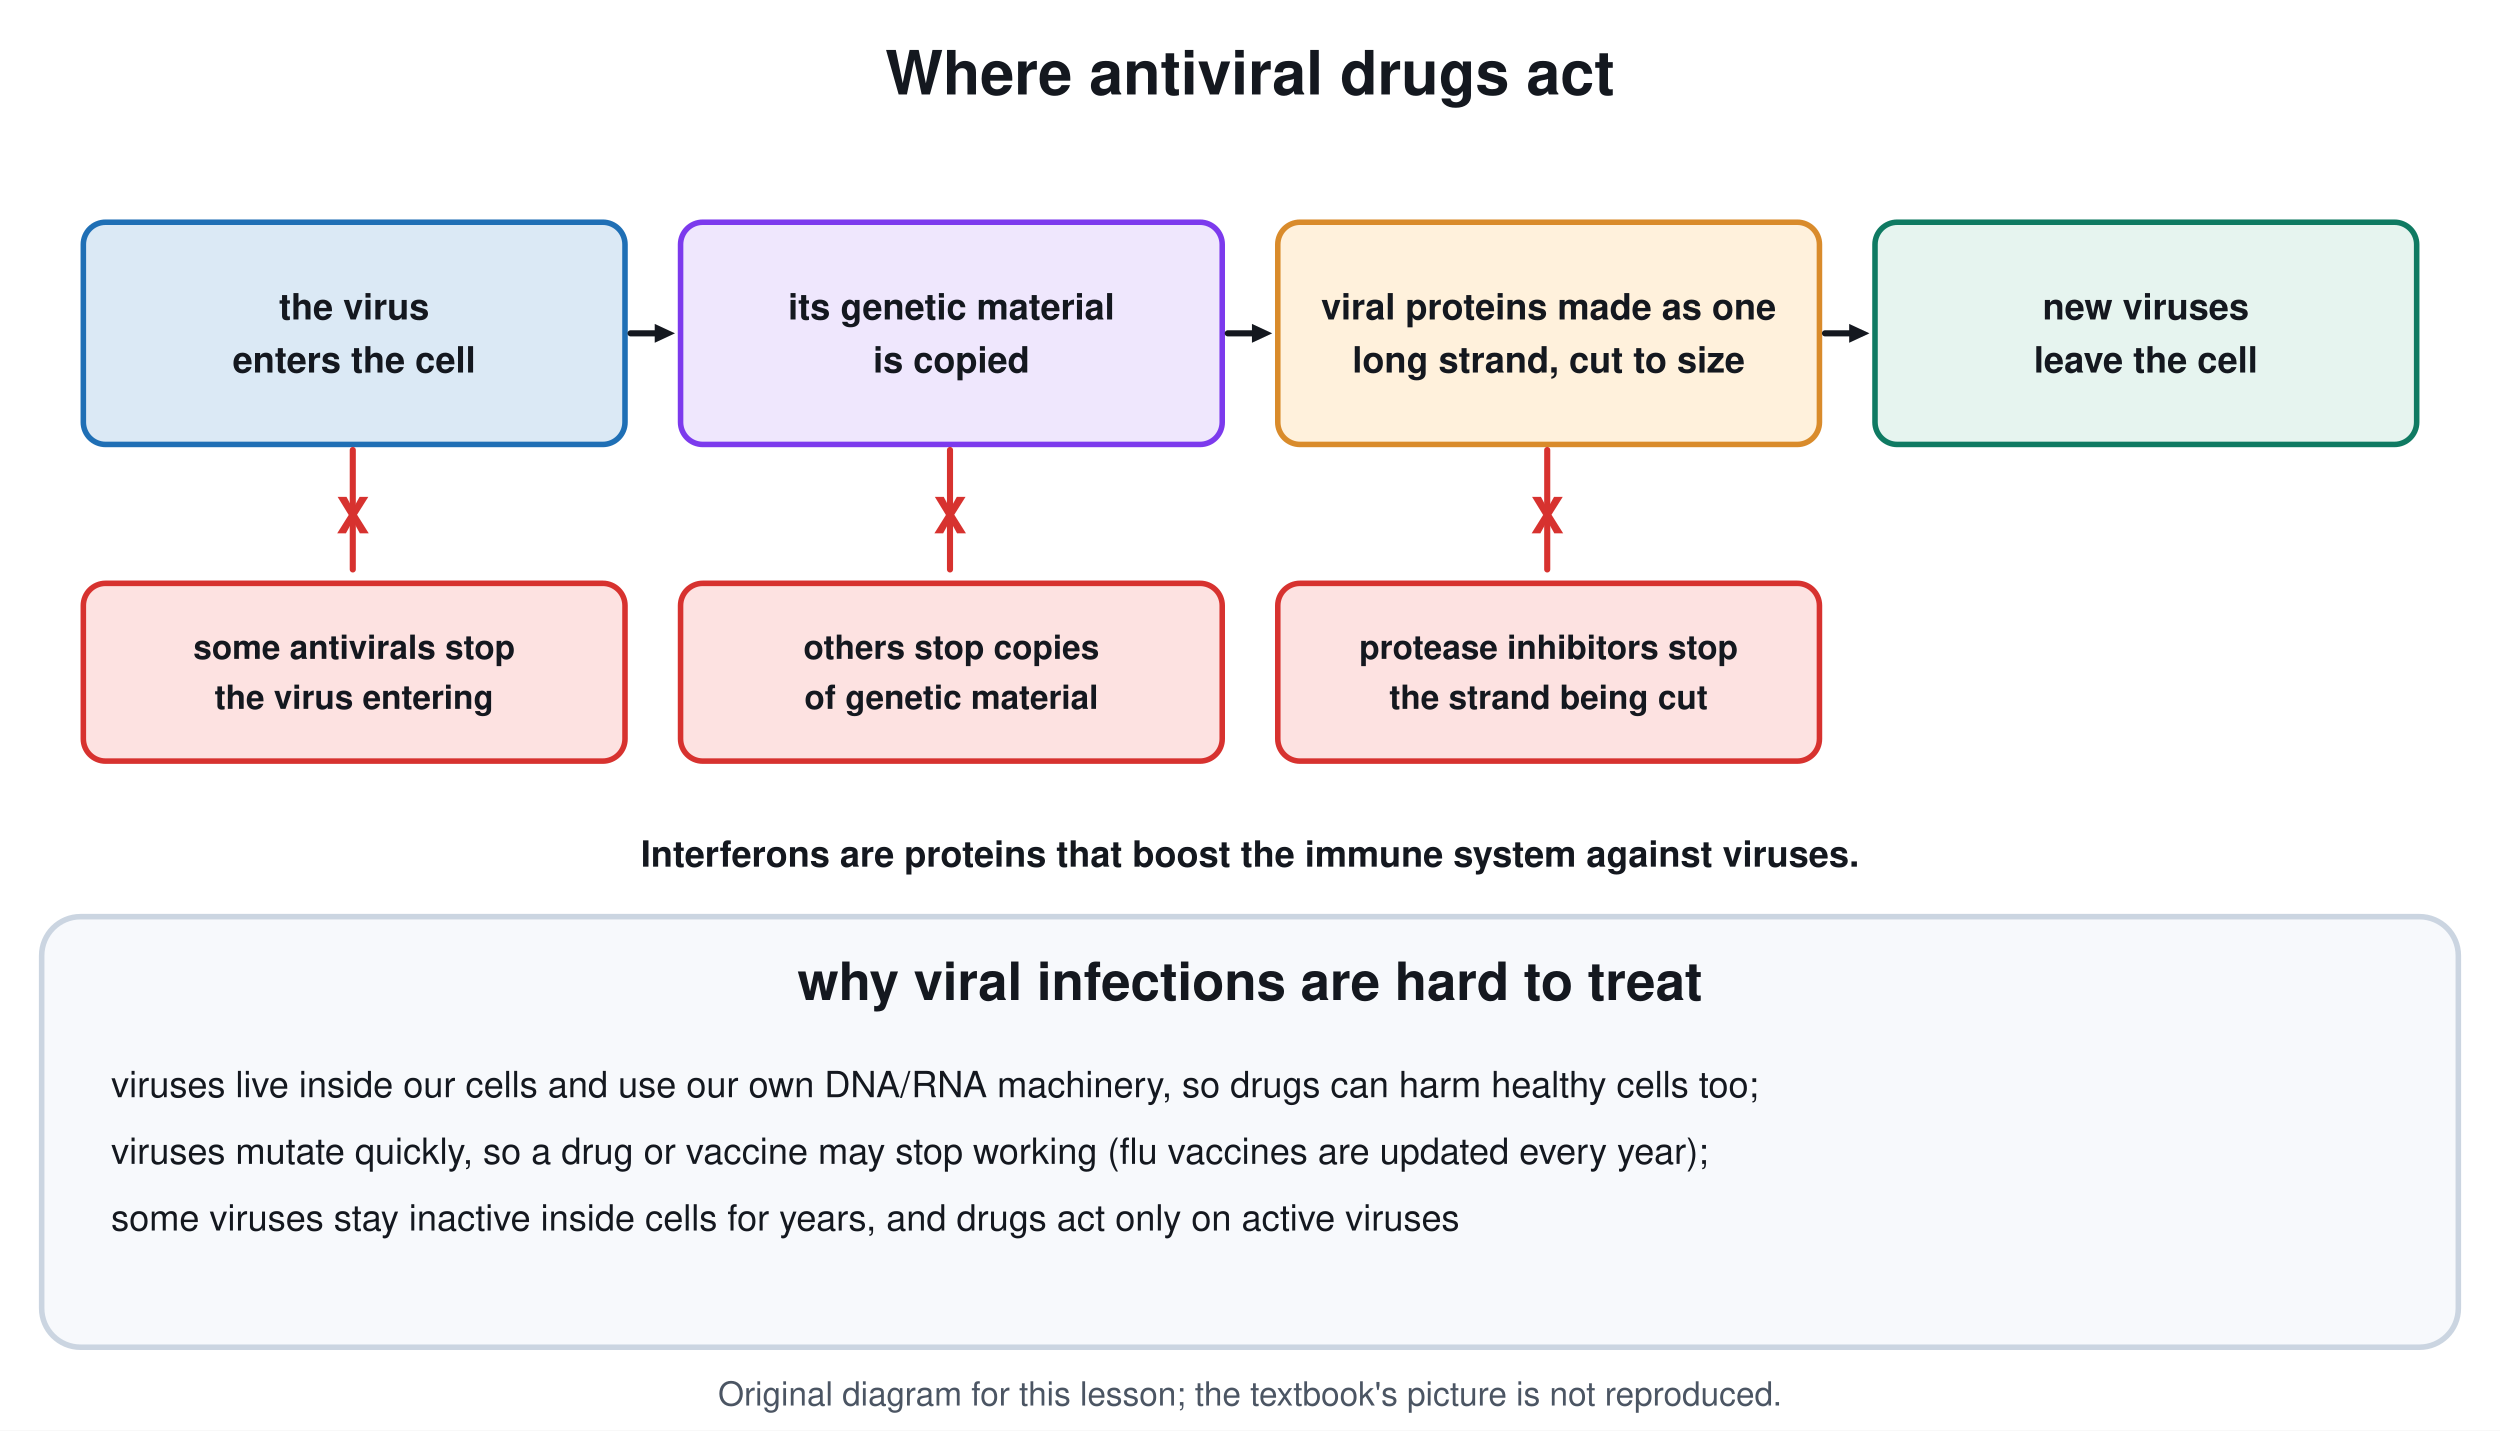
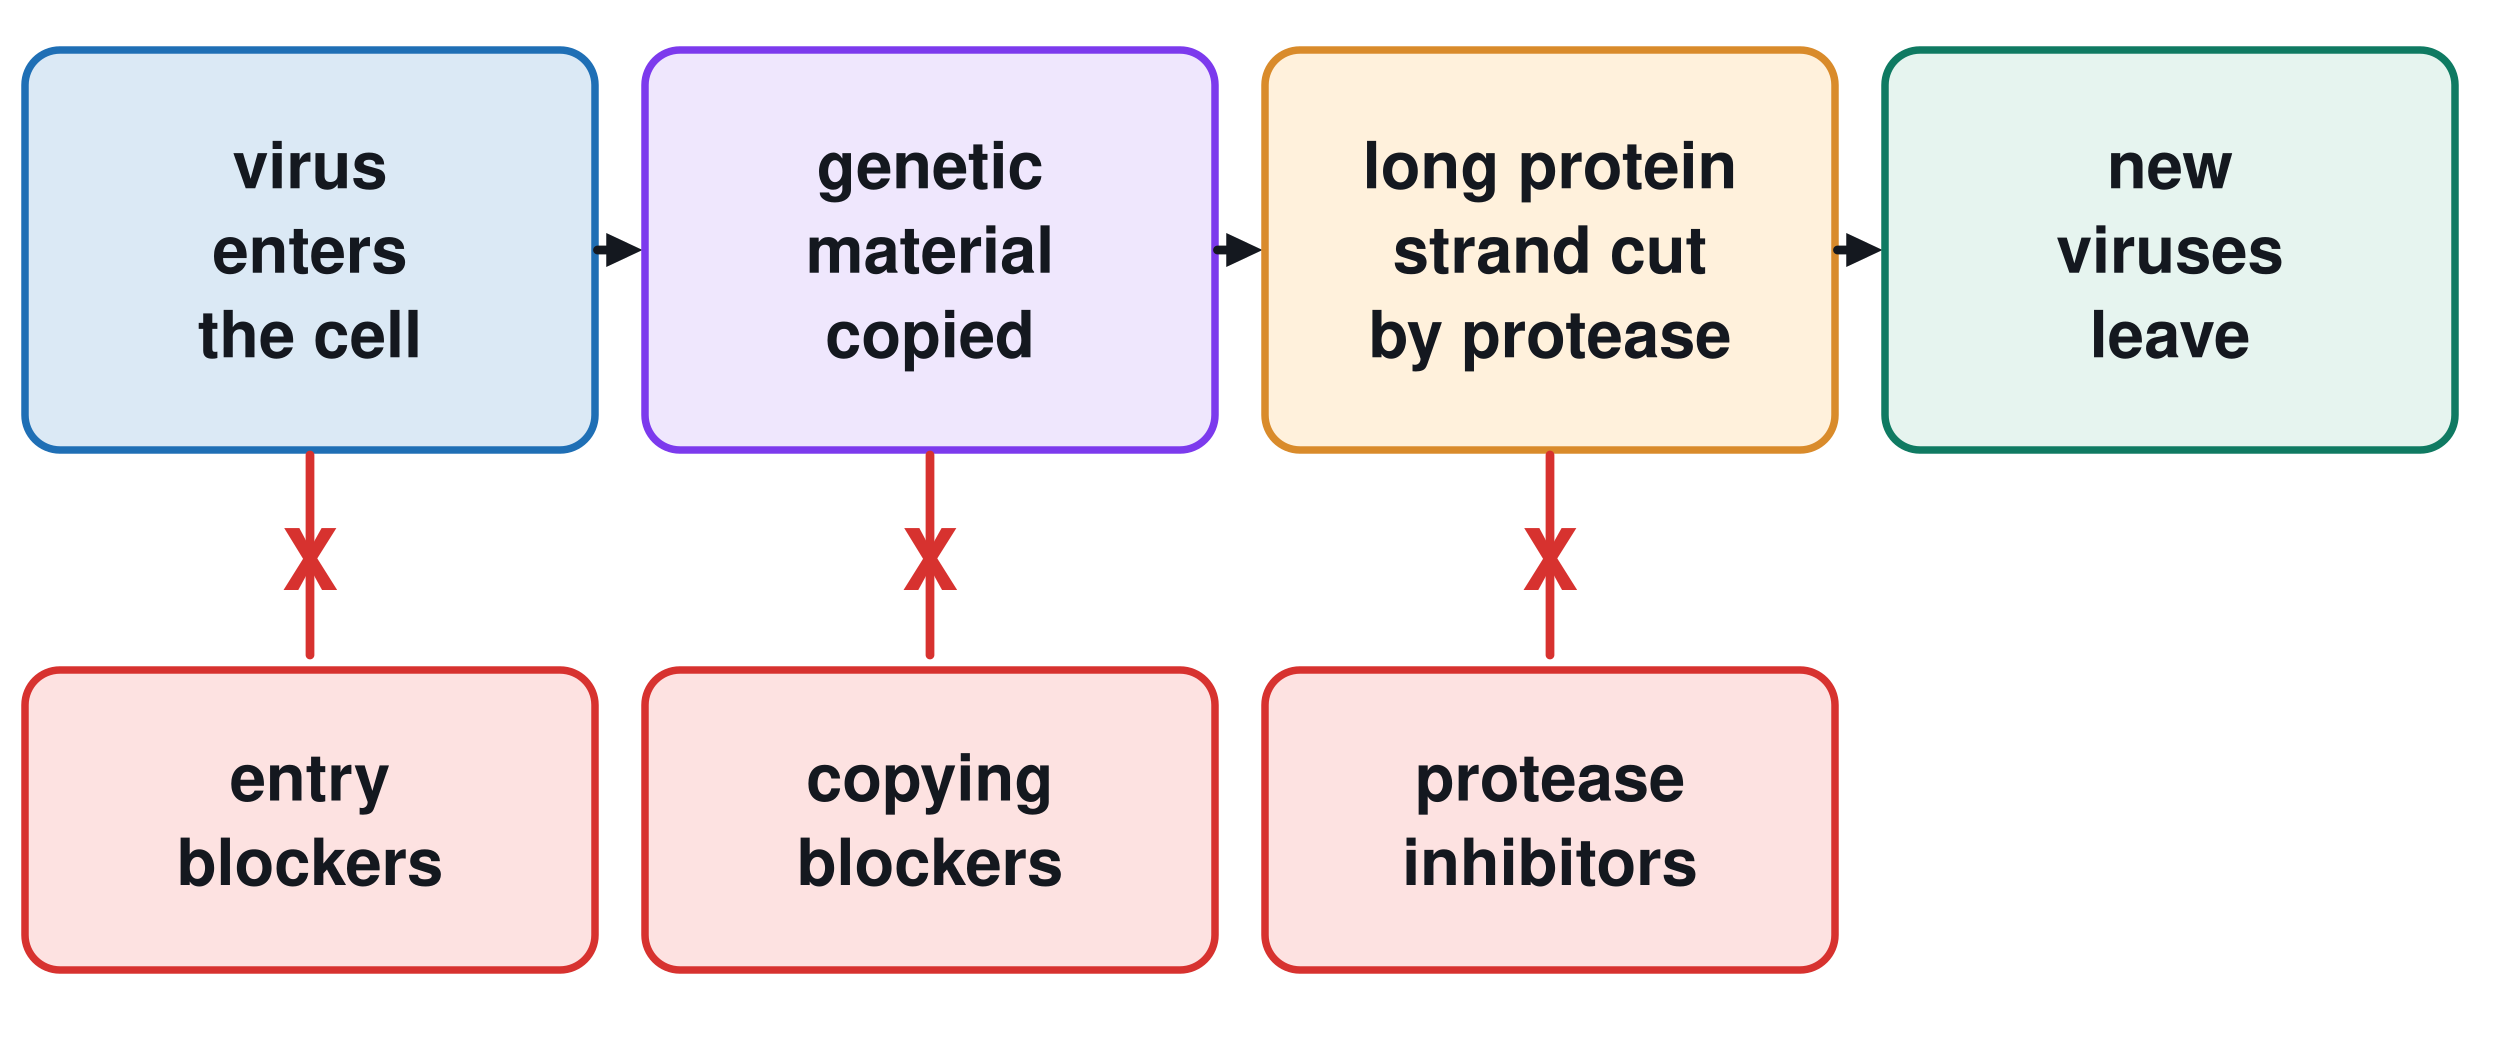
- <svg xmlns="http://www.w3.org/2000/svg" viewBox="0 0 900 515" font-family="Segoe UI, Helvetica, Arial, sans-serif">
-   <rect width="900" height="515" fill="#ffffff" />
-   <text x="450.0" y="34.0" font-size="22" fill="#14181f" text-anchor="middle" font-weight="700">Where antiviral drugs act</text>
-   <rect x="30.0" y="80.0" width="195.0" height="80.0" rx="8" stroke="#1f6fb5" stroke-width="2" fill="#dbe9f5" />
-   <text x="127.5" y="115.0" font-size="13" fill="#14181f" text-anchor="middle" font-weight="700">the virus</text>
-   <text x="127.5" y="134.1" font-size="13" fill="#14181f" text-anchor="middle" font-weight="700">enters the cell</text>
-   <line x1="227.0" y1="120.0" x2="236.6" y2="120.0" stroke="#14181f" stroke-width="2.2" stroke-linecap="round" />
-   <path d="M243.0 120.0 L235.7 123.4 L235.7 116.6 Z" fill="#14181f" />
-   <line x1="127.0" y1="162.0" x2="127.0" y2="205.0" stroke="#d7322f" stroke-width="2.2" stroke-linecap="round" />
-   <text x="127.0" y="192.0" font-size="18" fill="#d7322f" text-anchor="middle" font-weight="700">X</text>
-   <rect x="30.0" y="210.0" width="195.0" height="64.0" rx="8" stroke="#d7322f" stroke-width="2" fill="#fde2e1" />
-   <text x="127.5" y="237.2" font-size="12" fill="#14181f" text-anchor="middle" font-weight="700">some antivirals stop</text>
-   <text x="127.5" y="255.2" font-size="12" fill="#14181f" text-anchor="middle" font-weight="700">the virus entering</text>
-   <rect x="245.0" y="80.0" width="195.0" height="80.0" rx="8" stroke="#7c3aed" stroke-width="2" fill="#efe7fd" />
-   <text x="342.5" y="115.0" font-size="13" fill="#14181f" text-anchor="middle" font-weight="700">its genetic material</text>
-   <text x="342.5" y="134.1" font-size="13" fill="#14181f" text-anchor="middle" font-weight="700">is copied</text>
-   <line x1="442.0" y1="120.0" x2="451.6" y2="120.0" stroke="#14181f" stroke-width="2.2" stroke-linecap="round" />
-   <path d="M458.0 120.0 L450.7 123.4 L450.7 116.6 Z" fill="#14181f" />
-   <line x1="342.0" y1="162.0" x2="342.0" y2="205.0" stroke="#d7322f" stroke-width="2.2" stroke-linecap="round" />
-   <text x="342.0" y="192.0" font-size="18" fill="#d7322f" text-anchor="middle" font-weight="700">X</text>
-   <rect x="245.0" y="210.0" width="195.0" height="64.0" rx="8" stroke="#d7322f" stroke-width="2" fill="#fde2e1" />
-   <text x="342.5" y="237.2" font-size="12" fill="#14181f" text-anchor="middle" font-weight="700">others stop copies</text>
-   <text x="342.5" y="255.2" font-size="12" fill="#14181f" text-anchor="middle" font-weight="700">of genetic material</text>
-   <rect x="460.0" y="80.0" width="195.0" height="80.0" rx="8" stroke="#d98b2b" stroke-width="2" fill="#fff1dc" />
-   <text x="557.5" y="115.0" font-size="13" fill="#14181f" text-anchor="middle" font-weight="700">viral proteins made as one</text>
-   <text x="557.5" y="134.1" font-size="13" fill="#14181f" text-anchor="middle" font-weight="700">long strand, cut to size</text>
-   <line x1="657.0" y1="120.0" x2="666.6" y2="120.0" stroke="#14181f" stroke-width="2.2" stroke-linecap="round" />
-   <path d="M673.0 120.0 L665.7 123.4 L665.7 116.6 Z" fill="#14181f" />
-   <line x1="557.0" y1="162.0" x2="557.0" y2="205.0" stroke="#d7322f" stroke-width="2.2" stroke-linecap="round" />
-   <text x="557.0" y="192.0" font-size="18" fill="#d7322f" text-anchor="middle" font-weight="700">X</text>
-   <rect x="460.0" y="210.0" width="195.0" height="64.0" rx="8" stroke="#d7322f" stroke-width="2" fill="#fde2e1" />
-   <text x="557.5" y="237.2" font-size="12" fill="#14181f" text-anchor="middle" font-weight="700">protease inhibitors stop</text>
-   <text x="557.5" y="255.2" font-size="12" fill="#14181f" text-anchor="middle" font-weight="700">the strand being cut</text>
-   <rect x="675.0" y="80.0" width="195.0" height="80.0" rx="8" stroke="#0f7a62" stroke-width="2" fill="#e6f4ef" />
-   <text x="772.5" y="115.0" font-size="13" fill="#14181f" text-anchor="middle" font-weight="700">new viruses</text>
-   <text x="772.5" y="134.1" font-size="13" fill="#14181f" text-anchor="middle" font-weight="700">leave the cell</text>
-   <text x="450.0" y="312.0" font-size="13" fill="#14181f" text-anchor="middle" font-weight="700">Interferons are proteins that boost the immune system against viruses.</text>
-   <rect x="15.0" y="330.0" width="870.0" height="155.0" rx="14" stroke="#cbd5e1" stroke-width="2" fill="#f7f9fc" />
-   <text x="450.0" y="360.0" font-size="19" fill="#14181f" text-anchor="middle" font-weight="700">why viral infections are hard to treat</text>
-   <text x="40.0" y="395.0" font-size="13" fill="#14181f" text-anchor="start" font-weight="400">viruses live inside our cells and use our own DNA/RNA machinery, so drugs can harm healthy cells too;</text>
-   <text x="40.0" y="419.0" font-size="13" fill="#14181f" text-anchor="start" font-weight="400">viruses mutate quickly, so a drug or vaccine may stop working (flu vaccines are updated every year);</text>
-   <text x="40.0" y="443.0" font-size="13" fill="#14181f" text-anchor="start" font-weight="400">some viruses stay inactive inside cells for years, and drugs act only on active viruses</text>
-   <text x="450.0" y="506" font-size="12" fill="#4b5563" text-anchor="middle">Original diagram for this lesson; the textbook's picture is not reproduced.</text>
+ <svg xmlns="http://www.w3.org/2000/svg" viewBox="0 0 1000 420" font-family="Segoe UI, Helvetica, Arial, sans-serif">
+   <rect width="1000" height="420" fill="#ffffff" />
+   <rect x="10.0" y="20.0" width="228.0" height="160.0" rx="14" stroke="#1f6fb5" stroke-width="3" fill="#dbe9f5" />
+   <text x="124.0" y="75.3" font-size="26" fill="#14181f" text-anchor="middle" font-weight="600">
+     <tspan dy="0.0">virus</tspan>
+   </text>
+   <text x="124.0" y="109.1" font-size="26" fill="#14181f" text-anchor="middle" font-weight="600">
+     <tspan dy="0.0">enters</tspan>
+   </text>
+   <text x="124.0" y="142.9" font-size="26" fill="#14181f" text-anchor="middle" font-weight="600">
+     <tspan dy="0.0">the cell</tspan>
+   </text>
+   <line x1="239.0" y1="100.0" x2="244.2" y2="100.0" stroke="#14181f" stroke-width="3.5" stroke-linecap="round" />
+   <path d="M257.0 100.0 L242.5 106.8 L242.5 93.2 Z" fill="#14181f" />
+   <line x1="124.0" y1="182.0" x2="124.0" y2="262.0" stroke="#d7322f" stroke-width="3.5" stroke-linecap="round" />
+   <text x="124.0" y="236.0" font-size="34" fill="#d7322f" text-anchor="middle" font-weight="800">
+     <tspan dy="0.0">X</tspan>
+   </text>
+   <rect x="10.0" y="268.0" width="228.0" height="120.0" rx="14" stroke="#d7322f" stroke-width="3" fill="#fde2e1" />
+   <text x="124.0" y="320.2" font-size="26" fill="#14181f" text-anchor="middle" font-weight="700">
+     <tspan dy="0.0">entry</tspan>
+   </text>
+   <text x="124.0" y="354.0" font-size="26" fill="#14181f" text-anchor="middle" font-weight="700">
+     <tspan dy="0.0">blockers</tspan>
+   </text>
+   <rect x="258.0" y="20.0" width="228.0" height="160.0" rx="14" stroke="#7c3aed" stroke-width="3" fill="#efe7fd" />
+   <text x="372.0" y="75.3" font-size="26" fill="#14181f" text-anchor="middle" font-weight="600">
+     <tspan dy="0.0">genetic</tspan>
+   </text>
+   <text x="372.0" y="109.1" font-size="26" fill="#14181f" text-anchor="middle" font-weight="600">
+     <tspan dy="0.0">material</tspan>
+   </text>
+   <text x="372.0" y="142.9" font-size="26" fill="#14181f" text-anchor="middle" font-weight="600">
+     <tspan dy="0.0">copied</tspan>
+   </text>
+   <line x1="487.0" y1="100.0" x2="492.2" y2="100.0" stroke="#14181f" stroke-width="3.5" stroke-linecap="round" />
+   <path d="M505.0 100.0 L490.5 106.8 L490.5 93.2 Z" fill="#14181f" />
+   <line x1="372.0" y1="182.0" x2="372.0" y2="262.0" stroke="#d7322f" stroke-width="3.5" stroke-linecap="round" />
+   <text x="372.0" y="236.0" font-size="34" fill="#d7322f" text-anchor="middle" font-weight="800">
+     <tspan dy="0.0">X</tspan>
+   </text>
+   <rect x="258.0" y="268.0" width="228.0" height="120.0" rx="14" stroke="#d7322f" stroke-width="3" fill="#fde2e1" />
+   <text x="372.0" y="320.2" font-size="26" fill="#14181f" text-anchor="middle" font-weight="700">
+     <tspan dy="0.0">copying</tspan>
+   </text>
+   <text x="372.0" y="354.0" font-size="26" fill="#14181f" text-anchor="middle" font-weight="700">
+     <tspan dy="0.0">blockers</tspan>
+   </text>
+   <rect x="506.0" y="20.0" width="228.0" height="160.0" rx="14" stroke="#d98b2b" stroke-width="3" fill="#fff1dc" />
+   <text x="620.0" y="75.3" font-size="26" fill="#14181f" text-anchor="middle" font-weight="600">
+     <tspan dy="0.0">long protein</tspan>
+   </text>
+   <text x="620.0" y="109.1" font-size="26" fill="#14181f" text-anchor="middle" font-weight="600">
+     <tspan dy="0.0">strand cut</tspan>
+   </text>
+   <text x="620.0" y="142.9" font-size="26" fill="#14181f" text-anchor="middle" font-weight="600">
+     <tspan dy="0.0">by protease</tspan>
+   </text>
+   <line x1="735.0" y1="100.0" x2="740.2" y2="100.0" stroke="#14181f" stroke-width="3.5" stroke-linecap="round" />
+   <path d="M753.0 100.0 L738.5 106.8 L738.5 93.2 Z" fill="#14181f" />
+   <line x1="620.0" y1="182.0" x2="620.0" y2="262.0" stroke="#d7322f" stroke-width="3.5" stroke-linecap="round" />
+   <text x="620.0" y="236.0" font-size="34" fill="#d7322f" text-anchor="middle" font-weight="800">
+     <tspan dy="0.0">X</tspan>
+   </text>
+   <rect x="506.0" y="268.0" width="228.0" height="120.0" rx="14" stroke="#d7322f" stroke-width="3" fill="#fde2e1" />
+   <text x="620.0" y="320.2" font-size="26" fill="#14181f" text-anchor="middle" font-weight="700">
+     <tspan dy="0.0">protease</tspan>
+   </text>
+   <text x="620.0" y="354.0" font-size="26" fill="#14181f" text-anchor="middle" font-weight="700">
+     <tspan dy="0.0">inhibitors</tspan>
+   </text>
+   <rect x="754.0" y="20.0" width="228.0" height="160.0" rx="14" stroke="#0f7a62" stroke-width="3" fill="#e6f4ef" />
+   <text x="868.0" y="75.3" font-size="26" fill="#14181f" text-anchor="middle" font-weight="600">
+     <tspan dy="0.0">new</tspan>
+   </text>
+   <text x="868.0" y="109.1" font-size="26" fill="#14181f" text-anchor="middle" font-weight="600">
+     <tspan dy="0.0">viruses</tspan>
+   </text>
+   <text x="868.0" y="142.9" font-size="26" fill="#14181f" text-anchor="middle" font-weight="600">
+     <tspan dy="0.0">leave</tspan>
+   </text>
</svg>
